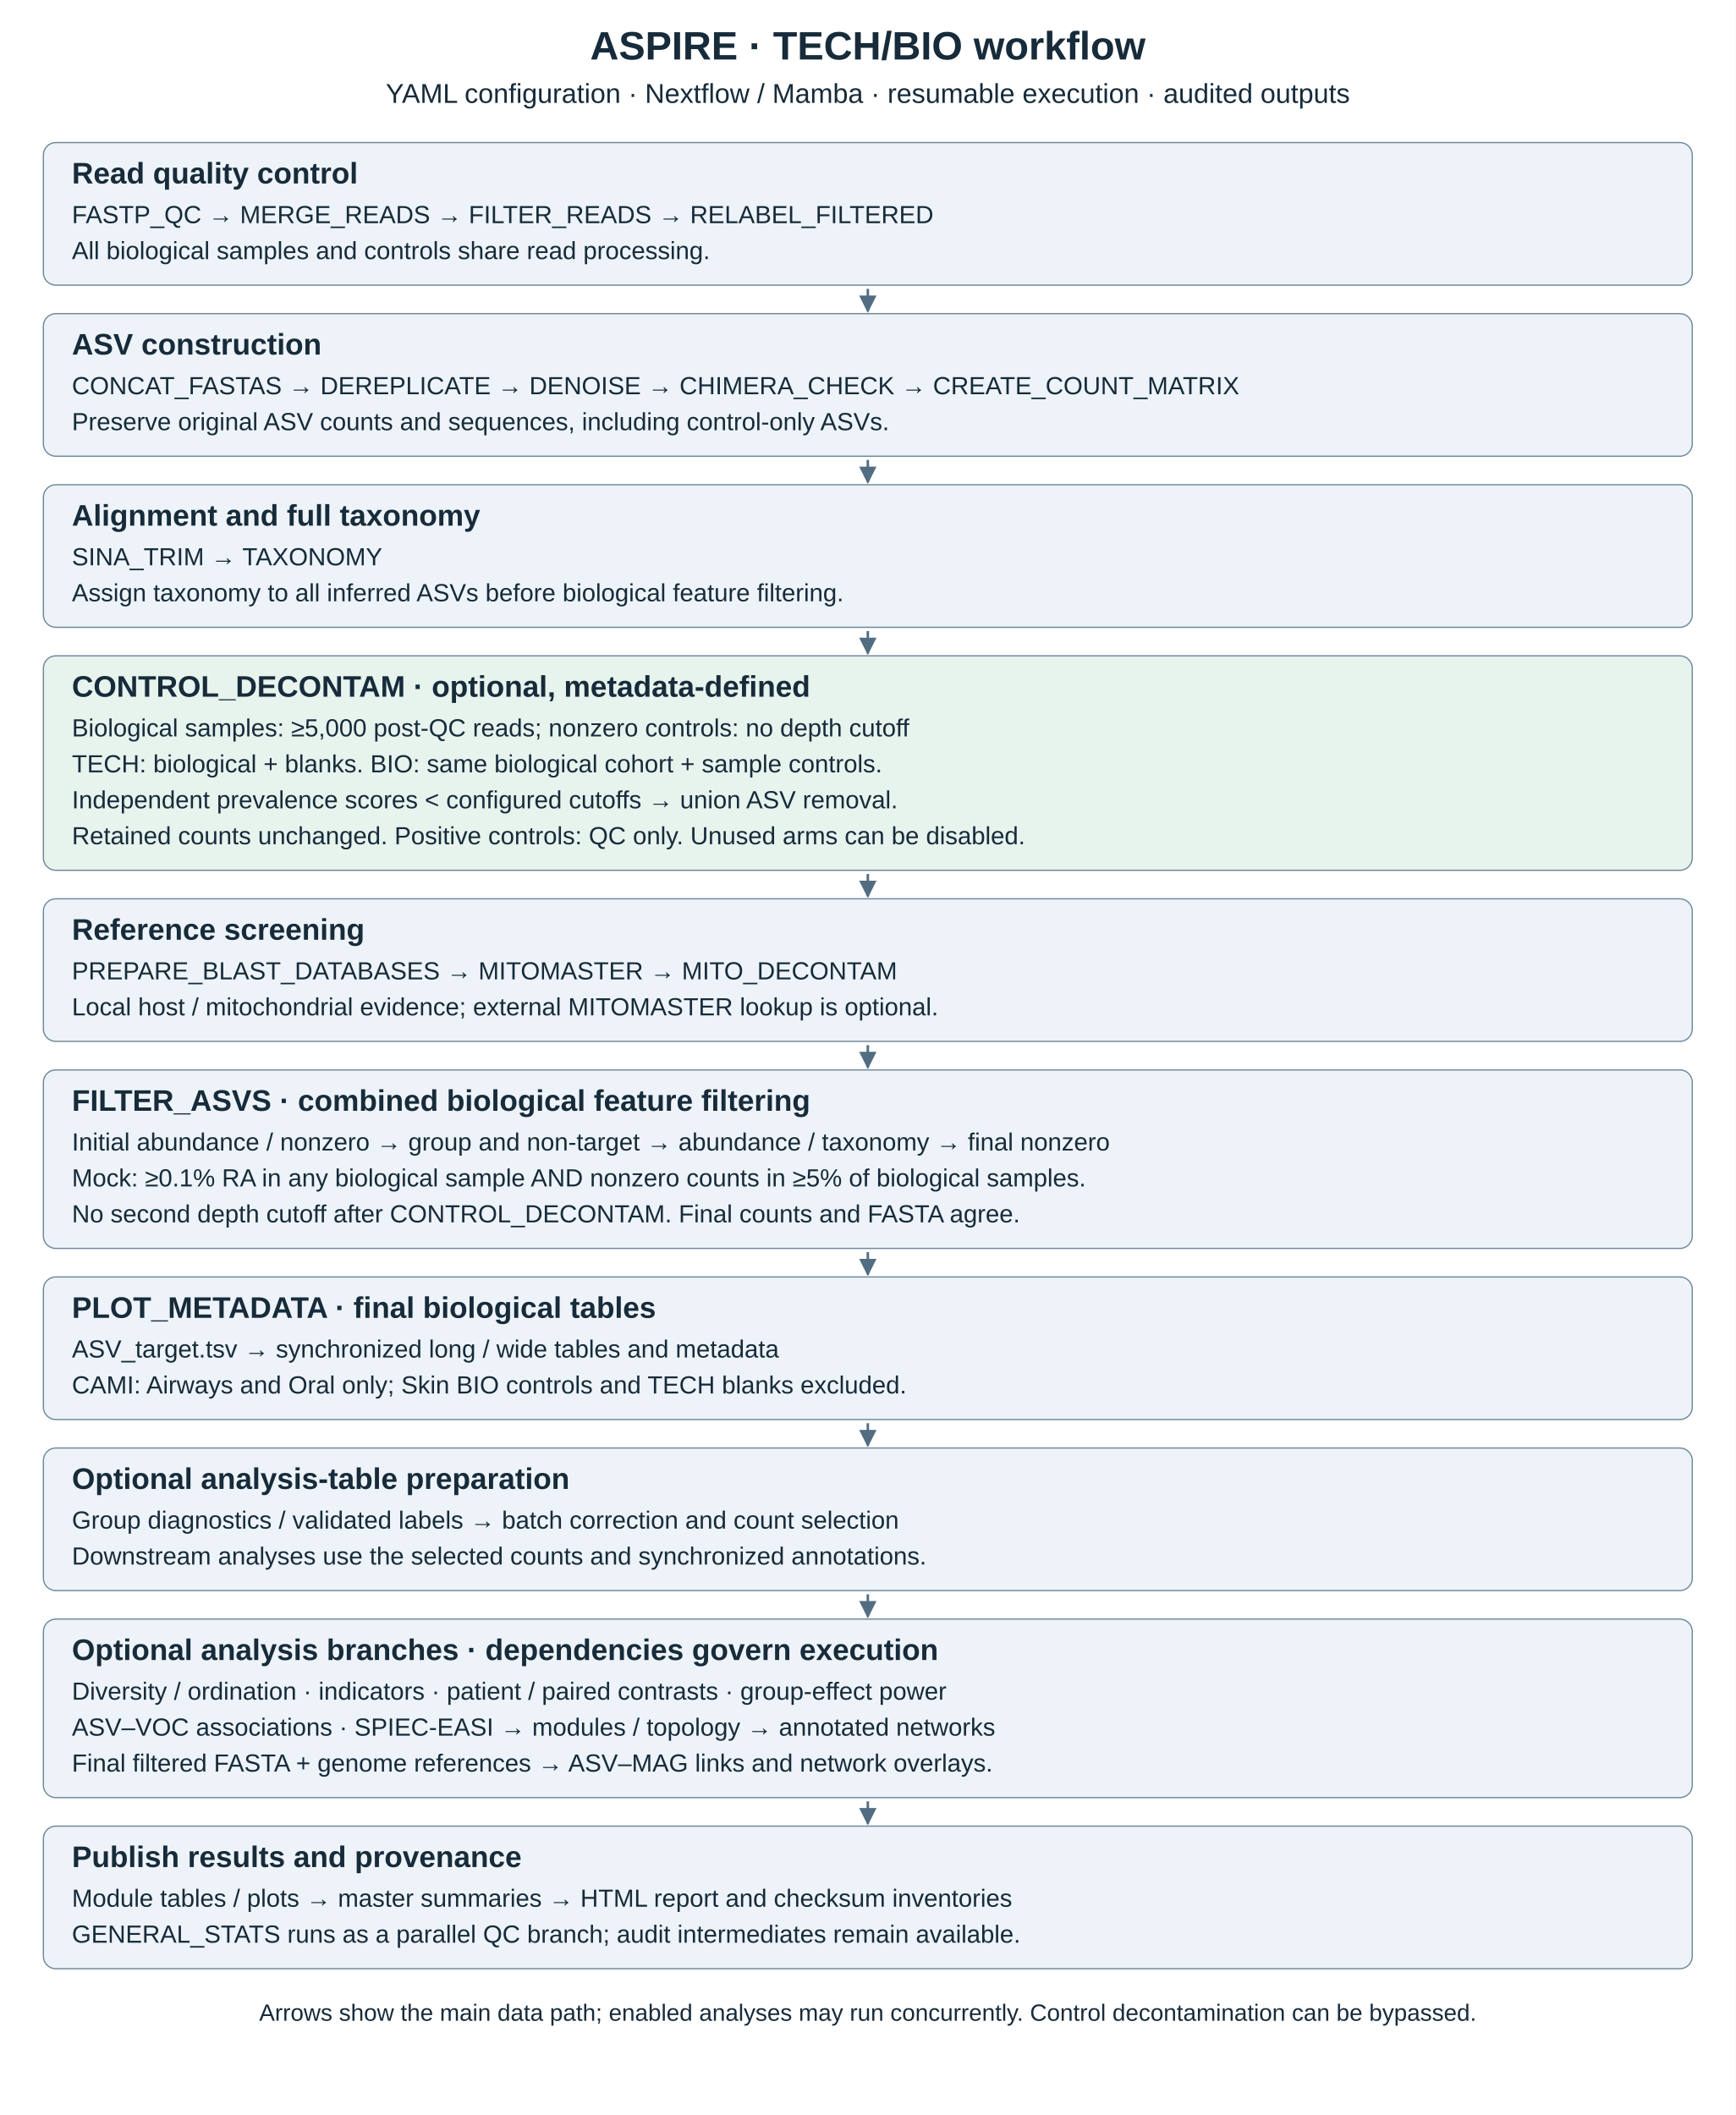
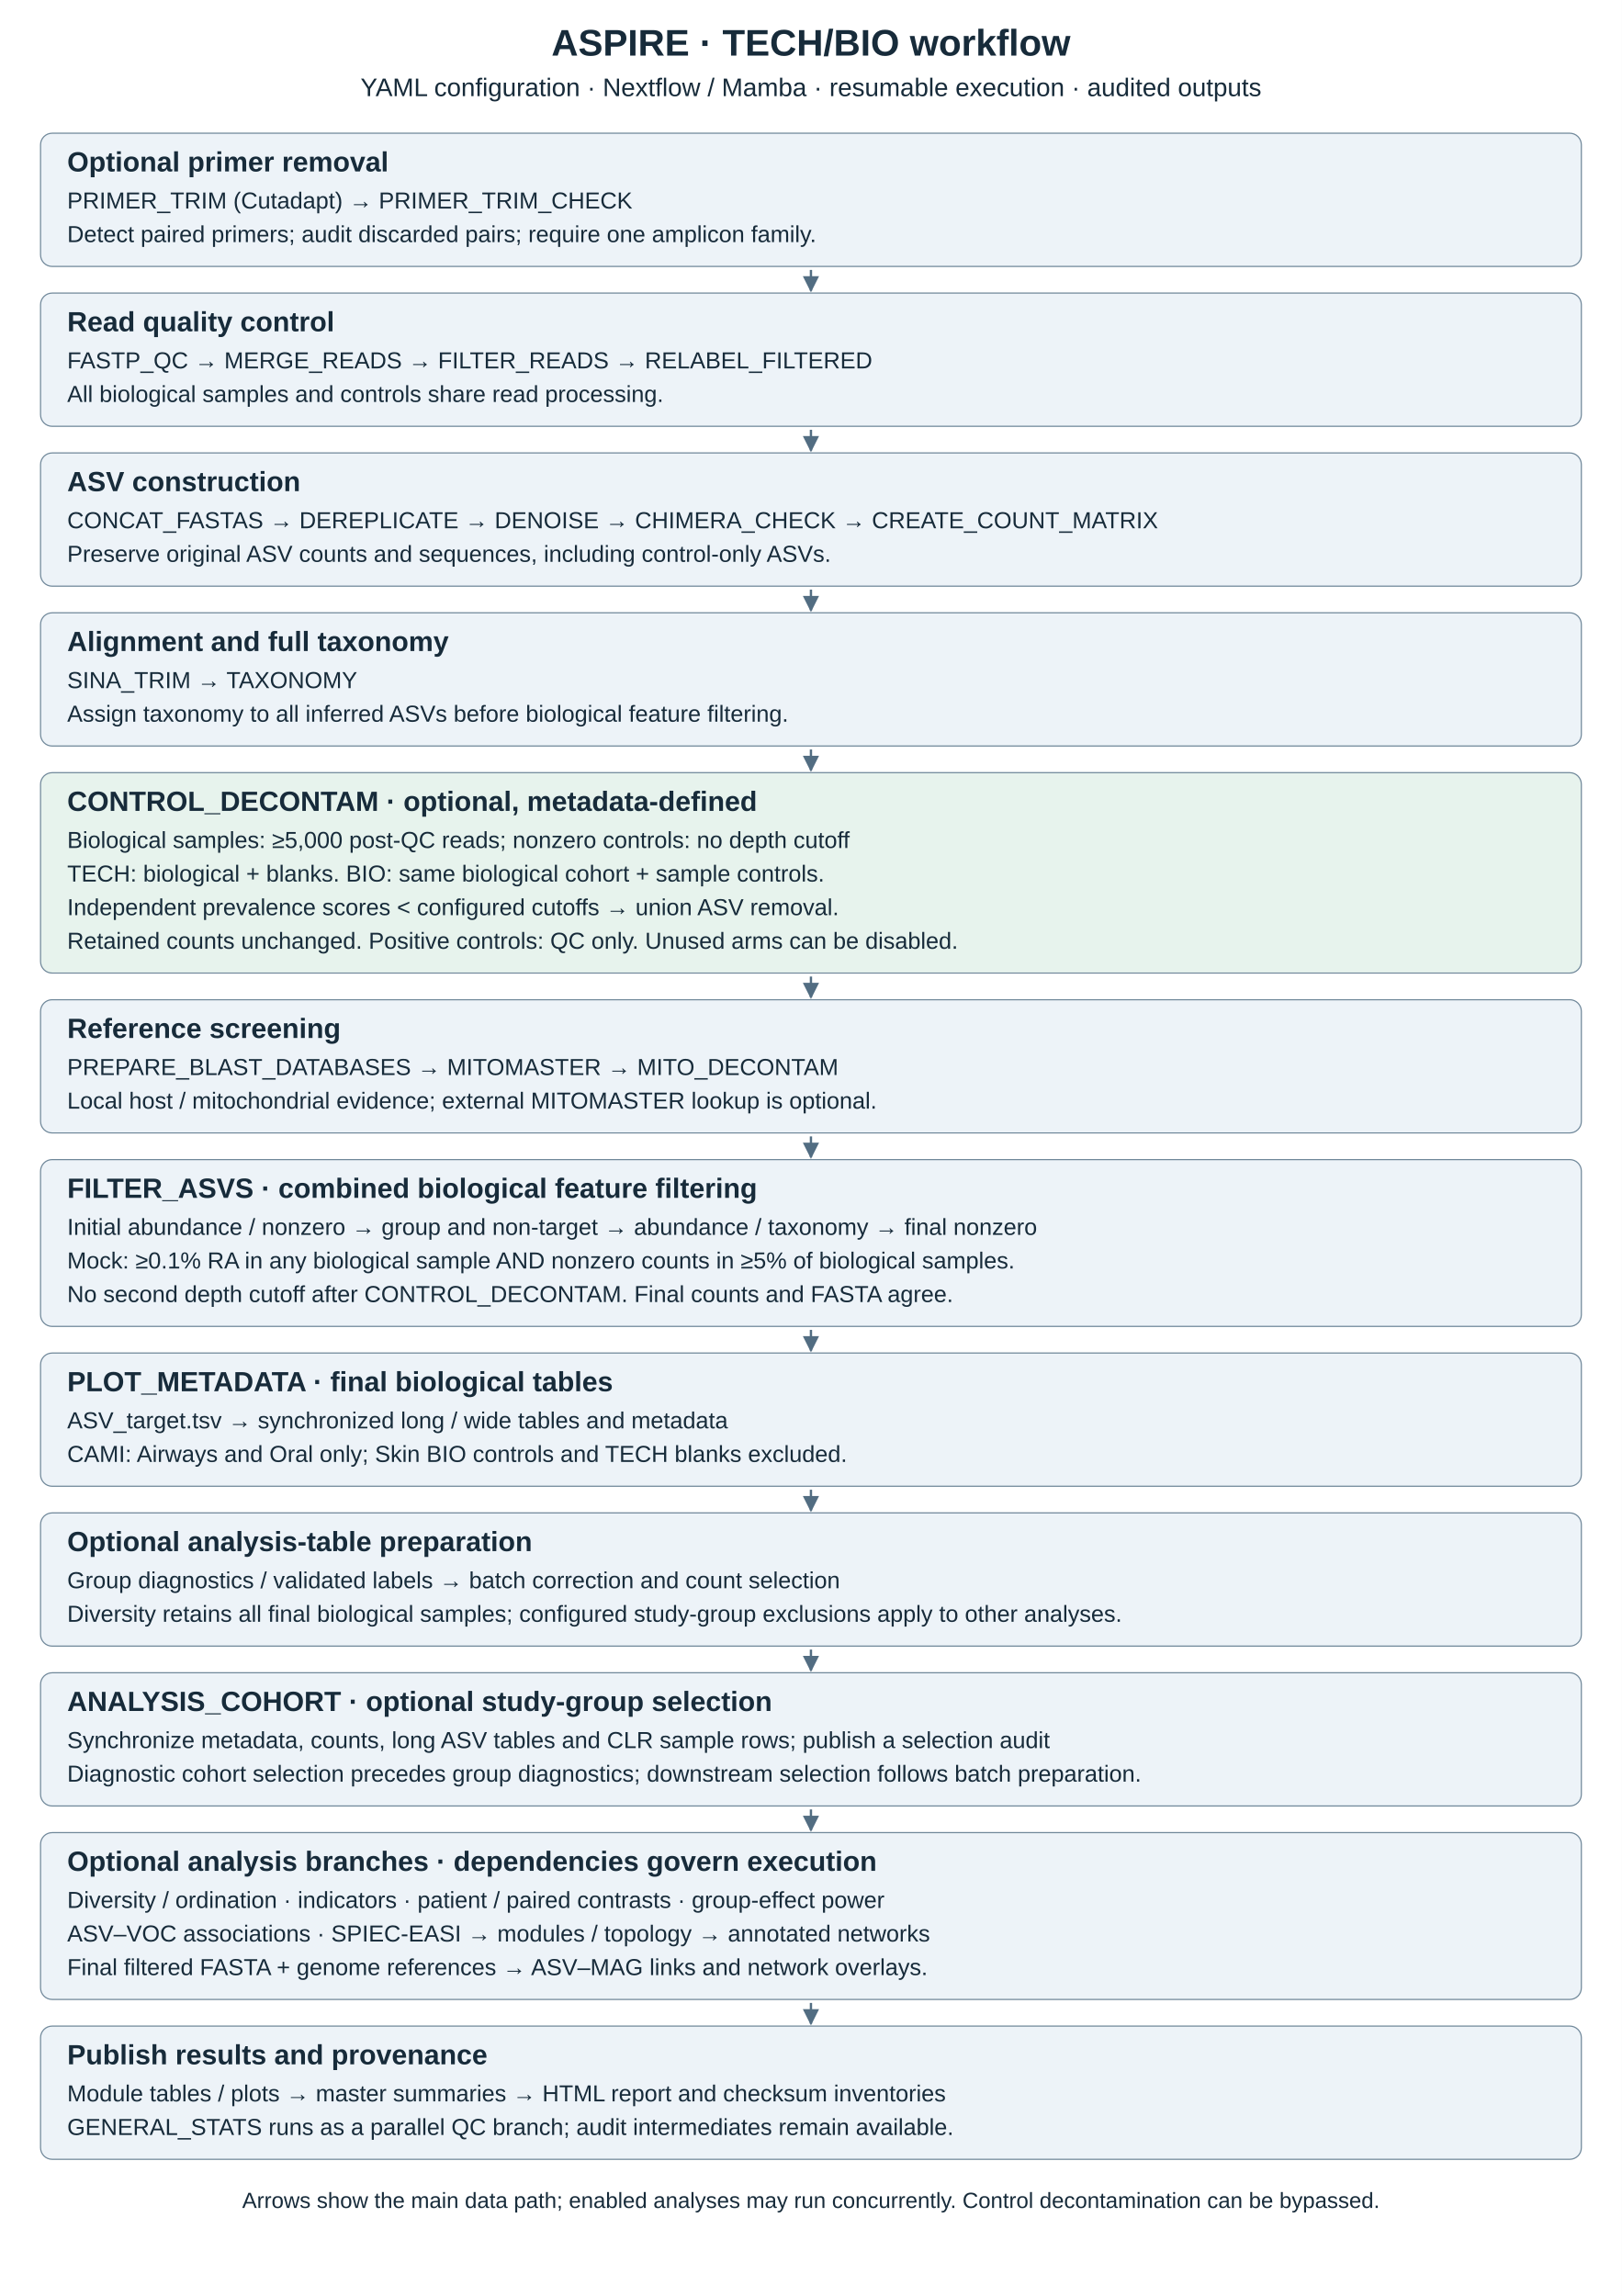
- <svg xmlns="http://www.w3.org/2000/svg" width="1400" height="1706" viewBox="0 0 1400 1706" role="img" aria-labelledby="title desc">
-   <rect width="1400" height="1706" fill="white" />
+ <svg xmlns="http://www.w3.org/2000/svg" width="1400" height="1982" viewBox="0 0 1400 1982" role="img" aria-labelledby="title desc">
+   <rect width="1400" height="1982" fill="white" />
  <style>text{font-family:Arial,Helvetica,sans-serif;fill:#172b3a}.heading{font-weight:bold}</style>
  <defs>
    <marker id="arrow" viewBox="0 0 10 10" refX="9" refY="5" markerWidth="7" markerHeight="7" orient="auto">
      <path d="M 0 0 L 10 5 L 0 10 z" fill="#526d82" />
    </marker>
  </defs>
  <text x="700" y="48" font-size="32" text-anchor="middle" class="heading">ASPIRE · TECH/BIO workflow</text>
  <text x="700" y="83" font-size="22" text-anchor="middle">YAML configuration · Nextflow / Mamba · resumable execution · audited outputs</text>
  <rect x="35" y="115" width="1330" height="115" rx="10" fill="#edf3f8" stroke="#70889a" />
-   <text x="58" y="148" font-size="24" class="heading">Read quality control</text>
-   <text x="58" y="180" font-size="20">FASTP_QC → MERGE_READS → FILTER_READS → RELABEL_FILTERED</text>
-   <text x="58" y="209" font-size="20">All biological samples and controls share read processing.</text>
+   <text x="58" y="148" font-size="24" class="heading">Optional primer removal</text>
+   <text x="58" y="180" font-size="20">PRIMER_TRIM (Cutadapt) → PRIMER_TRIM_CHECK</text>
+   <text x="58" y="209" font-size="20">Detect paired primers; audit discarded pairs; require one amplicon family.</text>
  <path d="M 700 233 V 251" stroke="#526d82" stroke-width="2" marker-end="url(#arrow)" />
  <rect x="35" y="253" width="1330" height="115" rx="10" fill="#edf3f8" stroke="#70889a" />
-   <text x="58" y="286" font-size="24" class="heading">ASV construction</text>
-   <text x="58" y="318" font-size="20">CONCAT_FASTAS → DEREPLICATE → DENOISE → CHIMERA_CHECK → CREATE_COUNT_MATRIX</text>
-   <text x="58" y="347" font-size="20">Preserve original ASV counts and sequences, including control-only ASVs.</text>
+   <text x="58" y="286" font-size="24" class="heading">Read quality control</text>
+   <text x="58" y="318" font-size="20">FASTP_QC → MERGE_READS → FILTER_READS → RELABEL_FILTERED</text>
+   <text x="58" y="347" font-size="20">All biological samples and controls share read processing.</text>
  <path d="M 700 371 V 389" stroke="#526d82" stroke-width="2" marker-end="url(#arrow)" />
  <rect x="35" y="391" width="1330" height="115" rx="10" fill="#edf3f8" stroke="#70889a" />
-   <text x="58" y="424" font-size="24" class="heading">Alignment and full taxonomy</text>
-   <text x="58" y="456" font-size="20">SINA_TRIM → TAXONOMY</text>
-   <text x="58" y="485" font-size="20">Assign taxonomy to all inferred ASVs before biological feature filtering.</text>
+   <text x="58" y="424" font-size="24" class="heading">ASV construction</text>
+   <text x="58" y="456" font-size="20">CONCAT_FASTAS → DEREPLICATE → DENOISE → CHIMERA_CHECK → CREATE_COUNT_MATRIX</text>
+   <text x="58" y="485" font-size="20">Preserve original ASV counts and sequences, including control-only ASVs.</text>
  <path d="M 700 509 V 527" stroke="#526d82" stroke-width="2" marker-end="url(#arrow)" />
-   <rect x="35" y="529" width="1330" height="173" rx="10" fill="#e7f3ed" stroke="#70889a" />
-   <text x="58" y="562" font-size="24" class="heading">CONTROL_DECONTAM · optional, metadata-defined</text>
-   <text x="58" y="594" font-size="20">Biological samples: ≥5,000 post-QC reads; nonzero controls: no depth cutoff</text>
-   <text x="58" y="623" font-size="20">TECH: biological + blanks. BIO: same biological cohort + sample controls.</text>
-   <text x="58" y="652" font-size="20">Independent prevalence scores &lt; configured cutoffs → union ASV removal.</text>
-   <text x="58" y="681" font-size="20">Retained counts unchanged. Positive controls: QC only. Unused arms can be disabled.</text>
-   <path d="M 700 705 V 723" stroke="#526d82" stroke-width="2" marker-end="url(#arrow)" />
-   <rect x="35" y="725" width="1330" height="115" rx="10" fill="#edf3f8" stroke="#70889a" />
-   <text x="58" y="758" font-size="24" class="heading">Reference screening</text>
-   <text x="58" y="790" font-size="20">PREPARE_BLAST_DATABASES → MITOMASTER → MITO_DECONTAM</text>
-   <text x="58" y="819" font-size="20">Local host / mitochondrial evidence; external MITOMASTER lookup is optional.</text>
+   <rect x="35" y="529" width="1330" height="115" rx="10" fill="#edf3f8" stroke="#70889a" />
+   <text x="58" y="562" font-size="24" class="heading">Alignment and full taxonomy</text>
+   <text x="58" y="594" font-size="20">SINA_TRIM → TAXONOMY</text>
+   <text x="58" y="623" font-size="20">Assign taxonomy to all inferred ASVs before biological feature filtering.</text>
+   <path d="M 700 647 V 665" stroke="#526d82" stroke-width="2" marker-end="url(#arrow)" />
+   <rect x="35" y="667" width="1330" height="173" rx="10" fill="#e7f3ed" stroke="#70889a" />
+   <text x="58" y="700" font-size="24" class="heading">CONTROL_DECONTAM · optional, metadata-defined</text>
+   <text x="58" y="732" font-size="20">Biological samples: ≥5,000 post-QC reads; nonzero controls: no depth cutoff</text>
+   <text x="58" y="761" font-size="20">TECH: biological + blanks. BIO: same biological cohort + sample controls.</text>
+   <text x="58" y="790" font-size="20">Independent prevalence scores &lt; configured cutoffs → union ASV removal.</text>
+   <text x="58" y="819" font-size="20">Retained counts unchanged. Positive controls: QC only. Unused arms can be disabled.</text>
  <path d="M 700 843 V 861" stroke="#526d82" stroke-width="2" marker-end="url(#arrow)" />
-   <rect x="35" y="863" width="1330" height="144" rx="10" fill="#edf3f8" stroke="#70889a" />
-   <text x="58" y="896" font-size="24" class="heading">FILTER_ASVS · combined biological feature filtering</text>
-   <text x="58" y="928" font-size="20">Initial abundance / nonzero → group and non-target → abundance / taxonomy → final nonzero</text>
-   <text x="58" y="957" font-size="20">Mock: ≥0.1% RA in any biological sample AND nonzero counts in ≥5% of biological samples.</text>
-   <text x="58" y="986" font-size="20">No second depth cutoff after CONTROL_DECONTAM. Final counts and FASTA agree.</text>
-   <path d="M 700 1010 V 1028" stroke="#526d82" stroke-width="2" marker-end="url(#arrow)" />
-   <rect x="35" y="1030" width="1330" height="115" rx="10" fill="#edf3f8" stroke="#70889a" />
-   <text x="58" y="1063" font-size="24" class="heading">PLOT_METADATA · final biological tables</text>
-   <text x="58" y="1095" font-size="20">ASV_target.tsv → synchronized long / wide tables and metadata</text>
-   <text x="58" y="1124" font-size="20">CAMI: Airways and Oral only; Skin BIO controls and TECH blanks excluded.</text>
+   <rect x="35" y="863" width="1330" height="115" rx="10" fill="#edf3f8" stroke="#70889a" />
+   <text x="58" y="896" font-size="24" class="heading">Reference screening</text>
+   <text x="58" y="928" font-size="20">PREPARE_BLAST_DATABASES → MITOMASTER → MITO_DECONTAM</text>
+   <text x="58" y="957" font-size="20">Local host / mitochondrial evidence; external MITOMASTER lookup is optional.</text>
+   <path d="M 700 981 V 999" stroke="#526d82" stroke-width="2" marker-end="url(#arrow)" />
+   <rect x="35" y="1001" width="1330" height="144" rx="10" fill="#edf3f8" stroke="#70889a" />
+   <text x="58" y="1034" font-size="24" class="heading">FILTER_ASVS · combined biological feature filtering</text>
+   <text x="58" y="1066" font-size="20">Initial abundance / nonzero → group and non-target → abundance / taxonomy → final nonzero</text>
+   <text x="58" y="1095" font-size="20">Mock: ≥0.1% RA in any biological sample AND nonzero counts in ≥5% of biological samples.</text>
+   <text x="58" y="1124" font-size="20">No second depth cutoff after CONTROL_DECONTAM. Final counts and FASTA agree.</text>
  <path d="M 700 1148 V 1166" stroke="#526d82" stroke-width="2" marker-end="url(#arrow)" />
  <rect x="35" y="1168" width="1330" height="115" rx="10" fill="#edf3f8" stroke="#70889a" />
-   <text x="58" y="1201" font-size="24" class="heading">Optional analysis-table preparation</text>
-   <text x="58" y="1233" font-size="20">Group diagnostics / validated labels → batch correction and count selection</text>
-   <text x="58" y="1262" font-size="20">Downstream analyses use the selected counts and synchronized annotations.</text>
+   <text x="58" y="1201" font-size="24" class="heading">PLOT_METADATA · final biological tables</text>
+   <text x="58" y="1233" font-size="20">ASV_target.tsv → synchronized long / wide tables and metadata</text>
+   <text x="58" y="1262" font-size="20">CAMI: Airways and Oral only; Skin BIO controls and TECH blanks excluded.</text>
  <path d="M 700 1286 V 1304" stroke="#526d82" stroke-width="2" marker-end="url(#arrow)" />
-   <rect x="35" y="1306" width="1330" height="144" rx="10" fill="#edf3f8" stroke="#70889a" />
-   <text x="58" y="1339" font-size="24" class="heading">Optional analysis branches · dependencies govern execution</text>
-   <text x="58" y="1371" font-size="20">Diversity / ordination · indicators · patient / paired contrasts · group-effect power</text>
-   <text x="58" y="1400" font-size="20">ASV–VOC associations · SPIEC-EASI → modules / topology → annotated networks</text>
-   <text x="58" y="1429" font-size="20">Final filtered FASTA + genome references → ASV–MAG links and network overlays.</text>
-   <path d="M 700 1453 V 1471" stroke="#526d82" stroke-width="2" marker-end="url(#arrow)" />
-   <rect x="35" y="1473" width="1330" height="115" rx="10" fill="#edf3f8" stroke="#70889a" />
-   <text x="58" y="1506" font-size="24" class="heading">Publish results and provenance</text>
-   <text x="58" y="1538" font-size="20">Module tables / plots → master summaries → HTML report and checksum inventories</text>
-   <text x="58" y="1567" font-size="20">GENERAL_STATS runs as a parallel QC branch; audit intermediates remain available.</text>
-   <text x="700" y="1630" font-size="19" text-anchor="middle">Arrows show the main data path; enabled analyses may run concurrently. Control decontamination can be bypassed.</text>
+   <rect x="35" y="1306" width="1330" height="115" rx="10" fill="#edf3f8" stroke="#70889a" />
+   <text x="58" y="1339" font-size="24" class="heading">Optional analysis-table preparation</text>
+   <text x="58" y="1371" font-size="20">Group diagnostics / validated labels → batch correction and count selection</text>
+   <text x="58" y="1400" font-size="20">Diversity retains all final biological samples; configured study-group exclusions apply to other analyses.</text>
+   <path d="M 700 1424 V 1442" stroke="#526d82" stroke-width="2" marker-end="url(#arrow)" />
+   <rect x="35" y="1444" width="1330" height="115" rx="10" fill="#edf3f8" stroke="#70889a" />
+   <text x="58" y="1477" font-size="24" class="heading">ANALYSIS_COHORT · optional study-group selection</text>
+   <text x="58" y="1509" font-size="20">Synchronize metadata, counts, long ASV tables and CLR sample rows; publish a selection audit</text>
+   <text x="58" y="1538" font-size="20">Diagnostic cohort selection precedes group diagnostics; downstream selection follows batch preparation.</text>
+   <path d="M 700 1562 V 1580" stroke="#526d82" stroke-width="2" marker-end="url(#arrow)" />
+   <rect x="35" y="1582" width="1330" height="144" rx="10" fill="#edf3f8" stroke="#70889a" />
+   <text x="58" y="1615" font-size="24" class="heading">Optional analysis branches · dependencies govern execution</text>
+   <text x="58" y="1647" font-size="20">Diversity / ordination · indicators · patient / paired contrasts · group-effect power</text>
+   <text x="58" y="1676" font-size="20">ASV–VOC associations · SPIEC-EASI → modules / topology → annotated networks</text>
+   <text x="58" y="1705" font-size="20">Final filtered FASTA + genome references → ASV–MAG links and network overlays.</text>
+   <path d="M 700 1729 V 1747" stroke="#526d82" stroke-width="2" marker-end="url(#arrow)" />
+   <rect x="35" y="1749" width="1330" height="115" rx="10" fill="#edf3f8" stroke="#70889a" />
+   <text x="58" y="1782" font-size="24" class="heading">Publish results and provenance</text>
+   <text x="58" y="1814" font-size="20">Module tables / plots → master summaries → HTML report and checksum inventories</text>
+   <text x="58" y="1843" font-size="20">GENERAL_STATS runs as a parallel QC branch; audit intermediates remain available.</text>
+   <text x="700" y="1906" font-size="19" text-anchor="middle">Arrows show the main data path; enabled analyses may run concurrently. Control decontamination can be bypassed.</text>
</svg>
